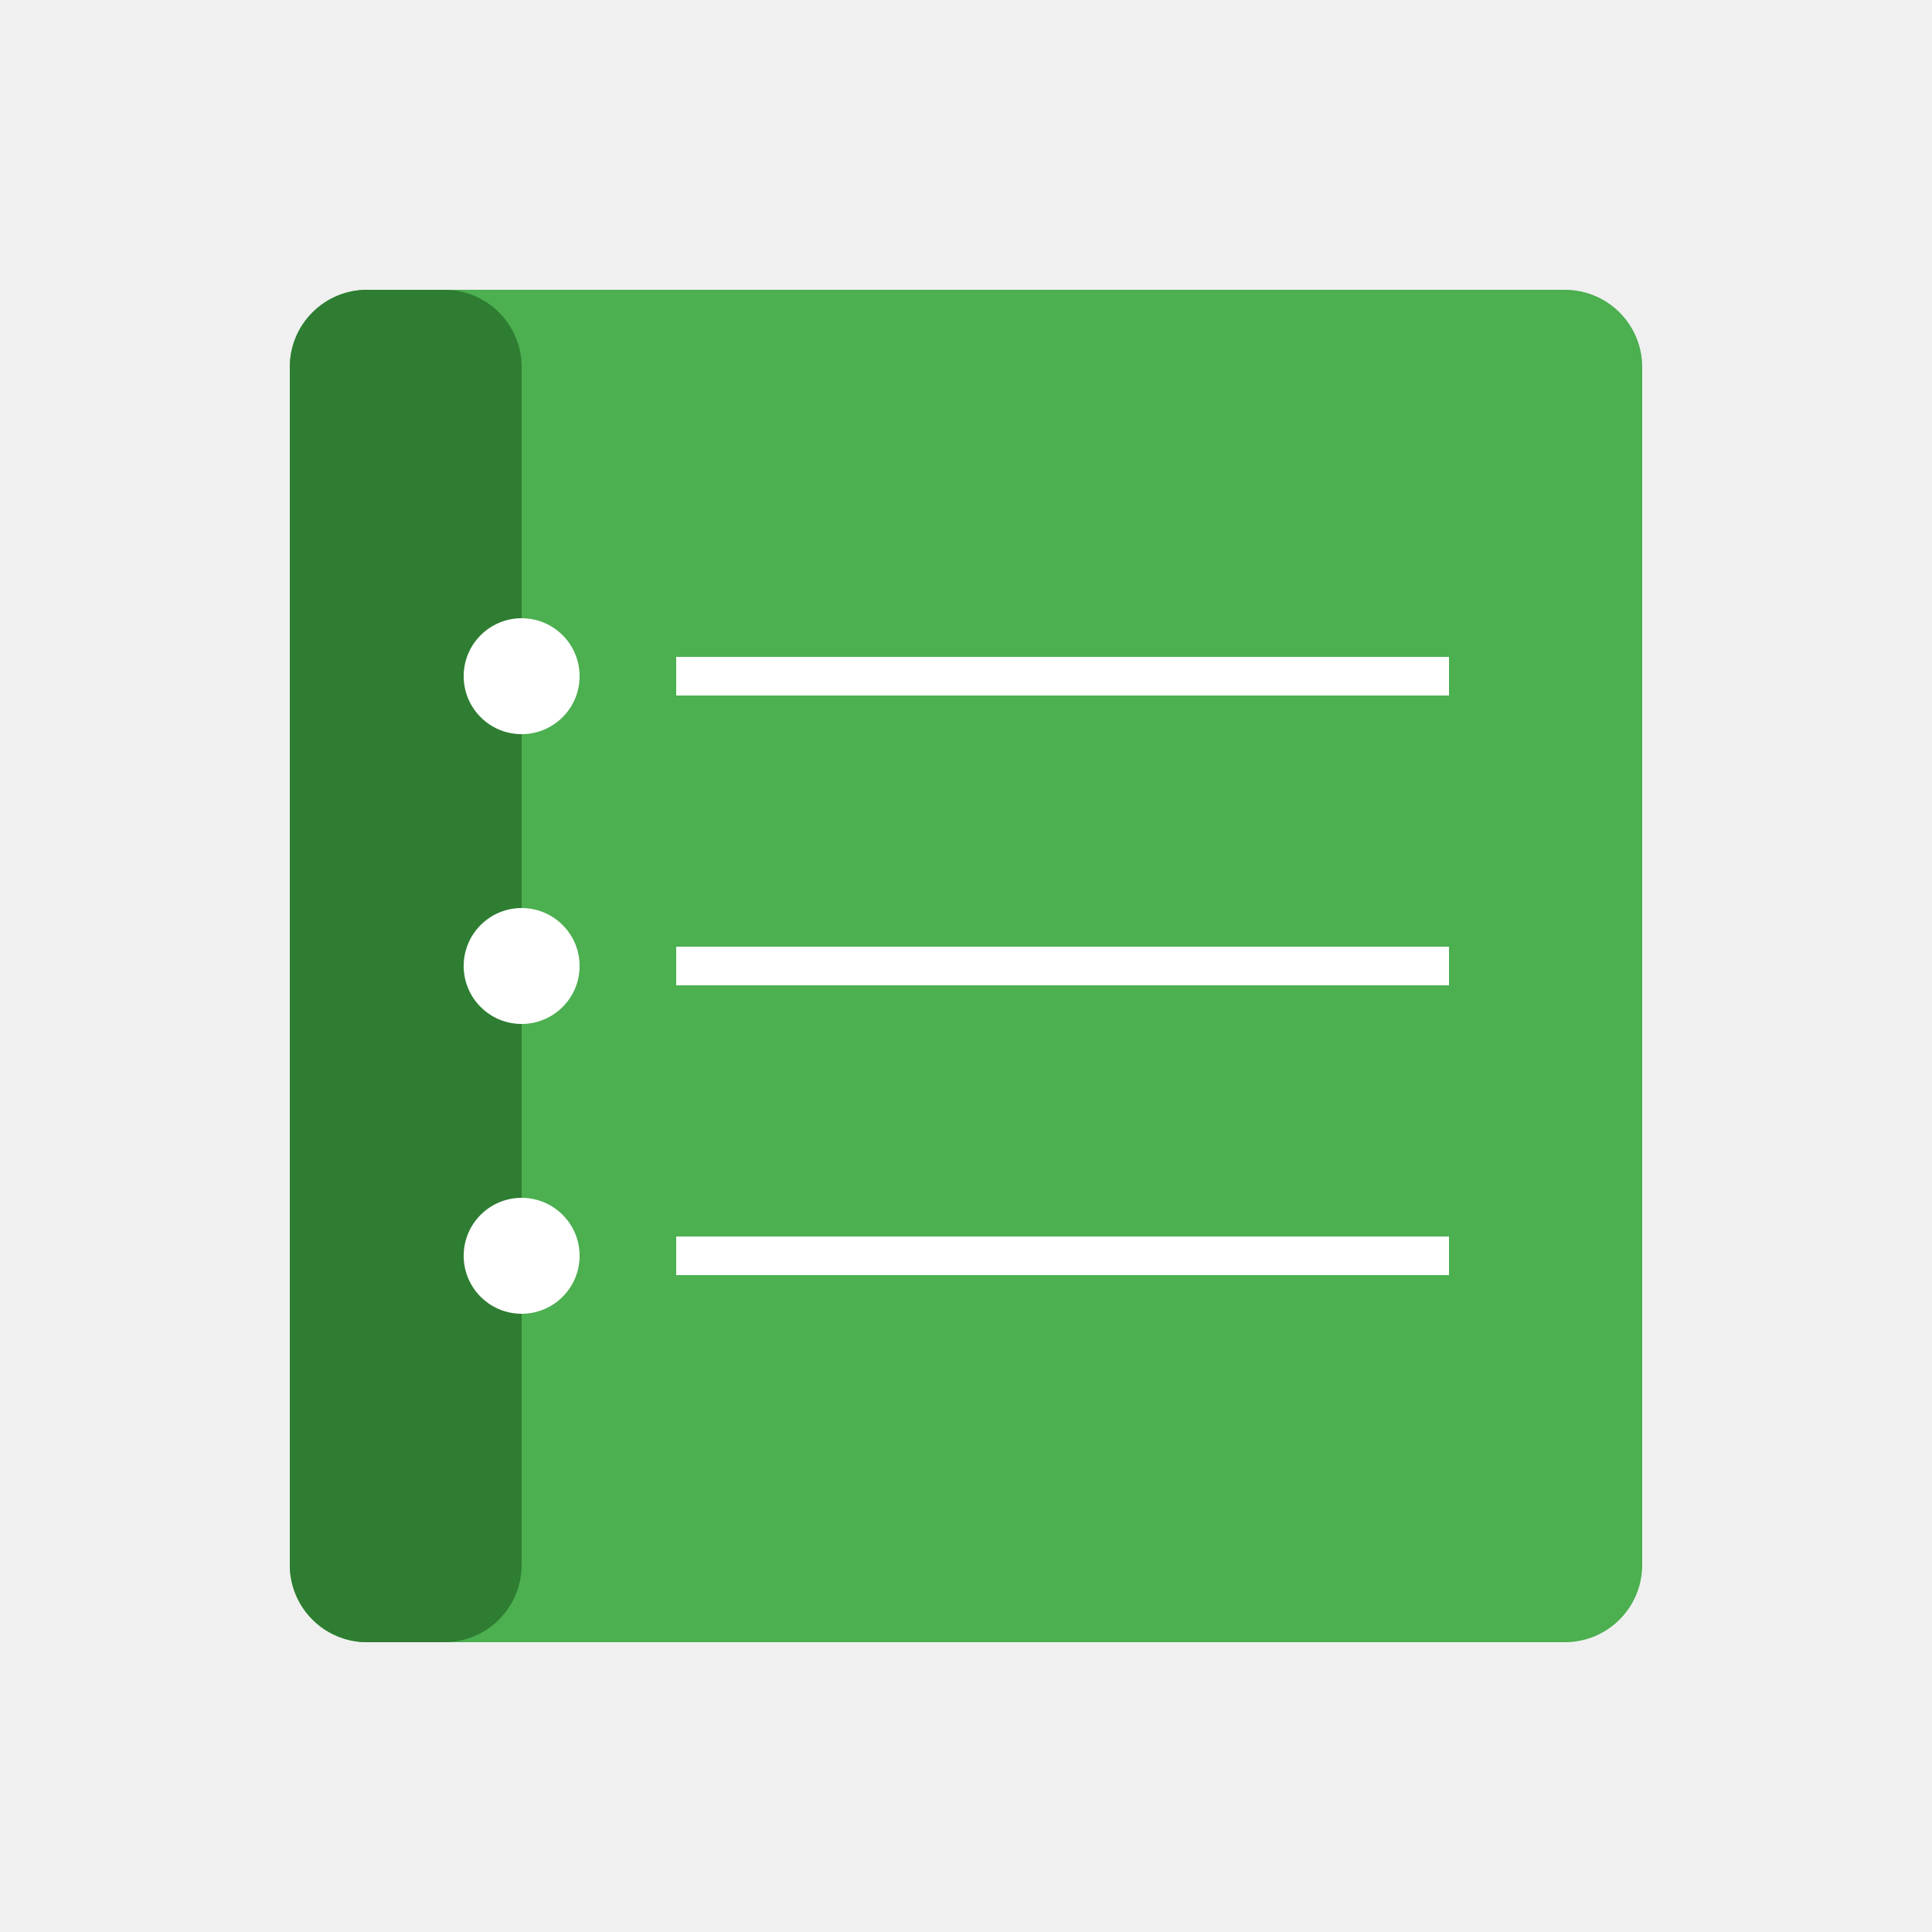
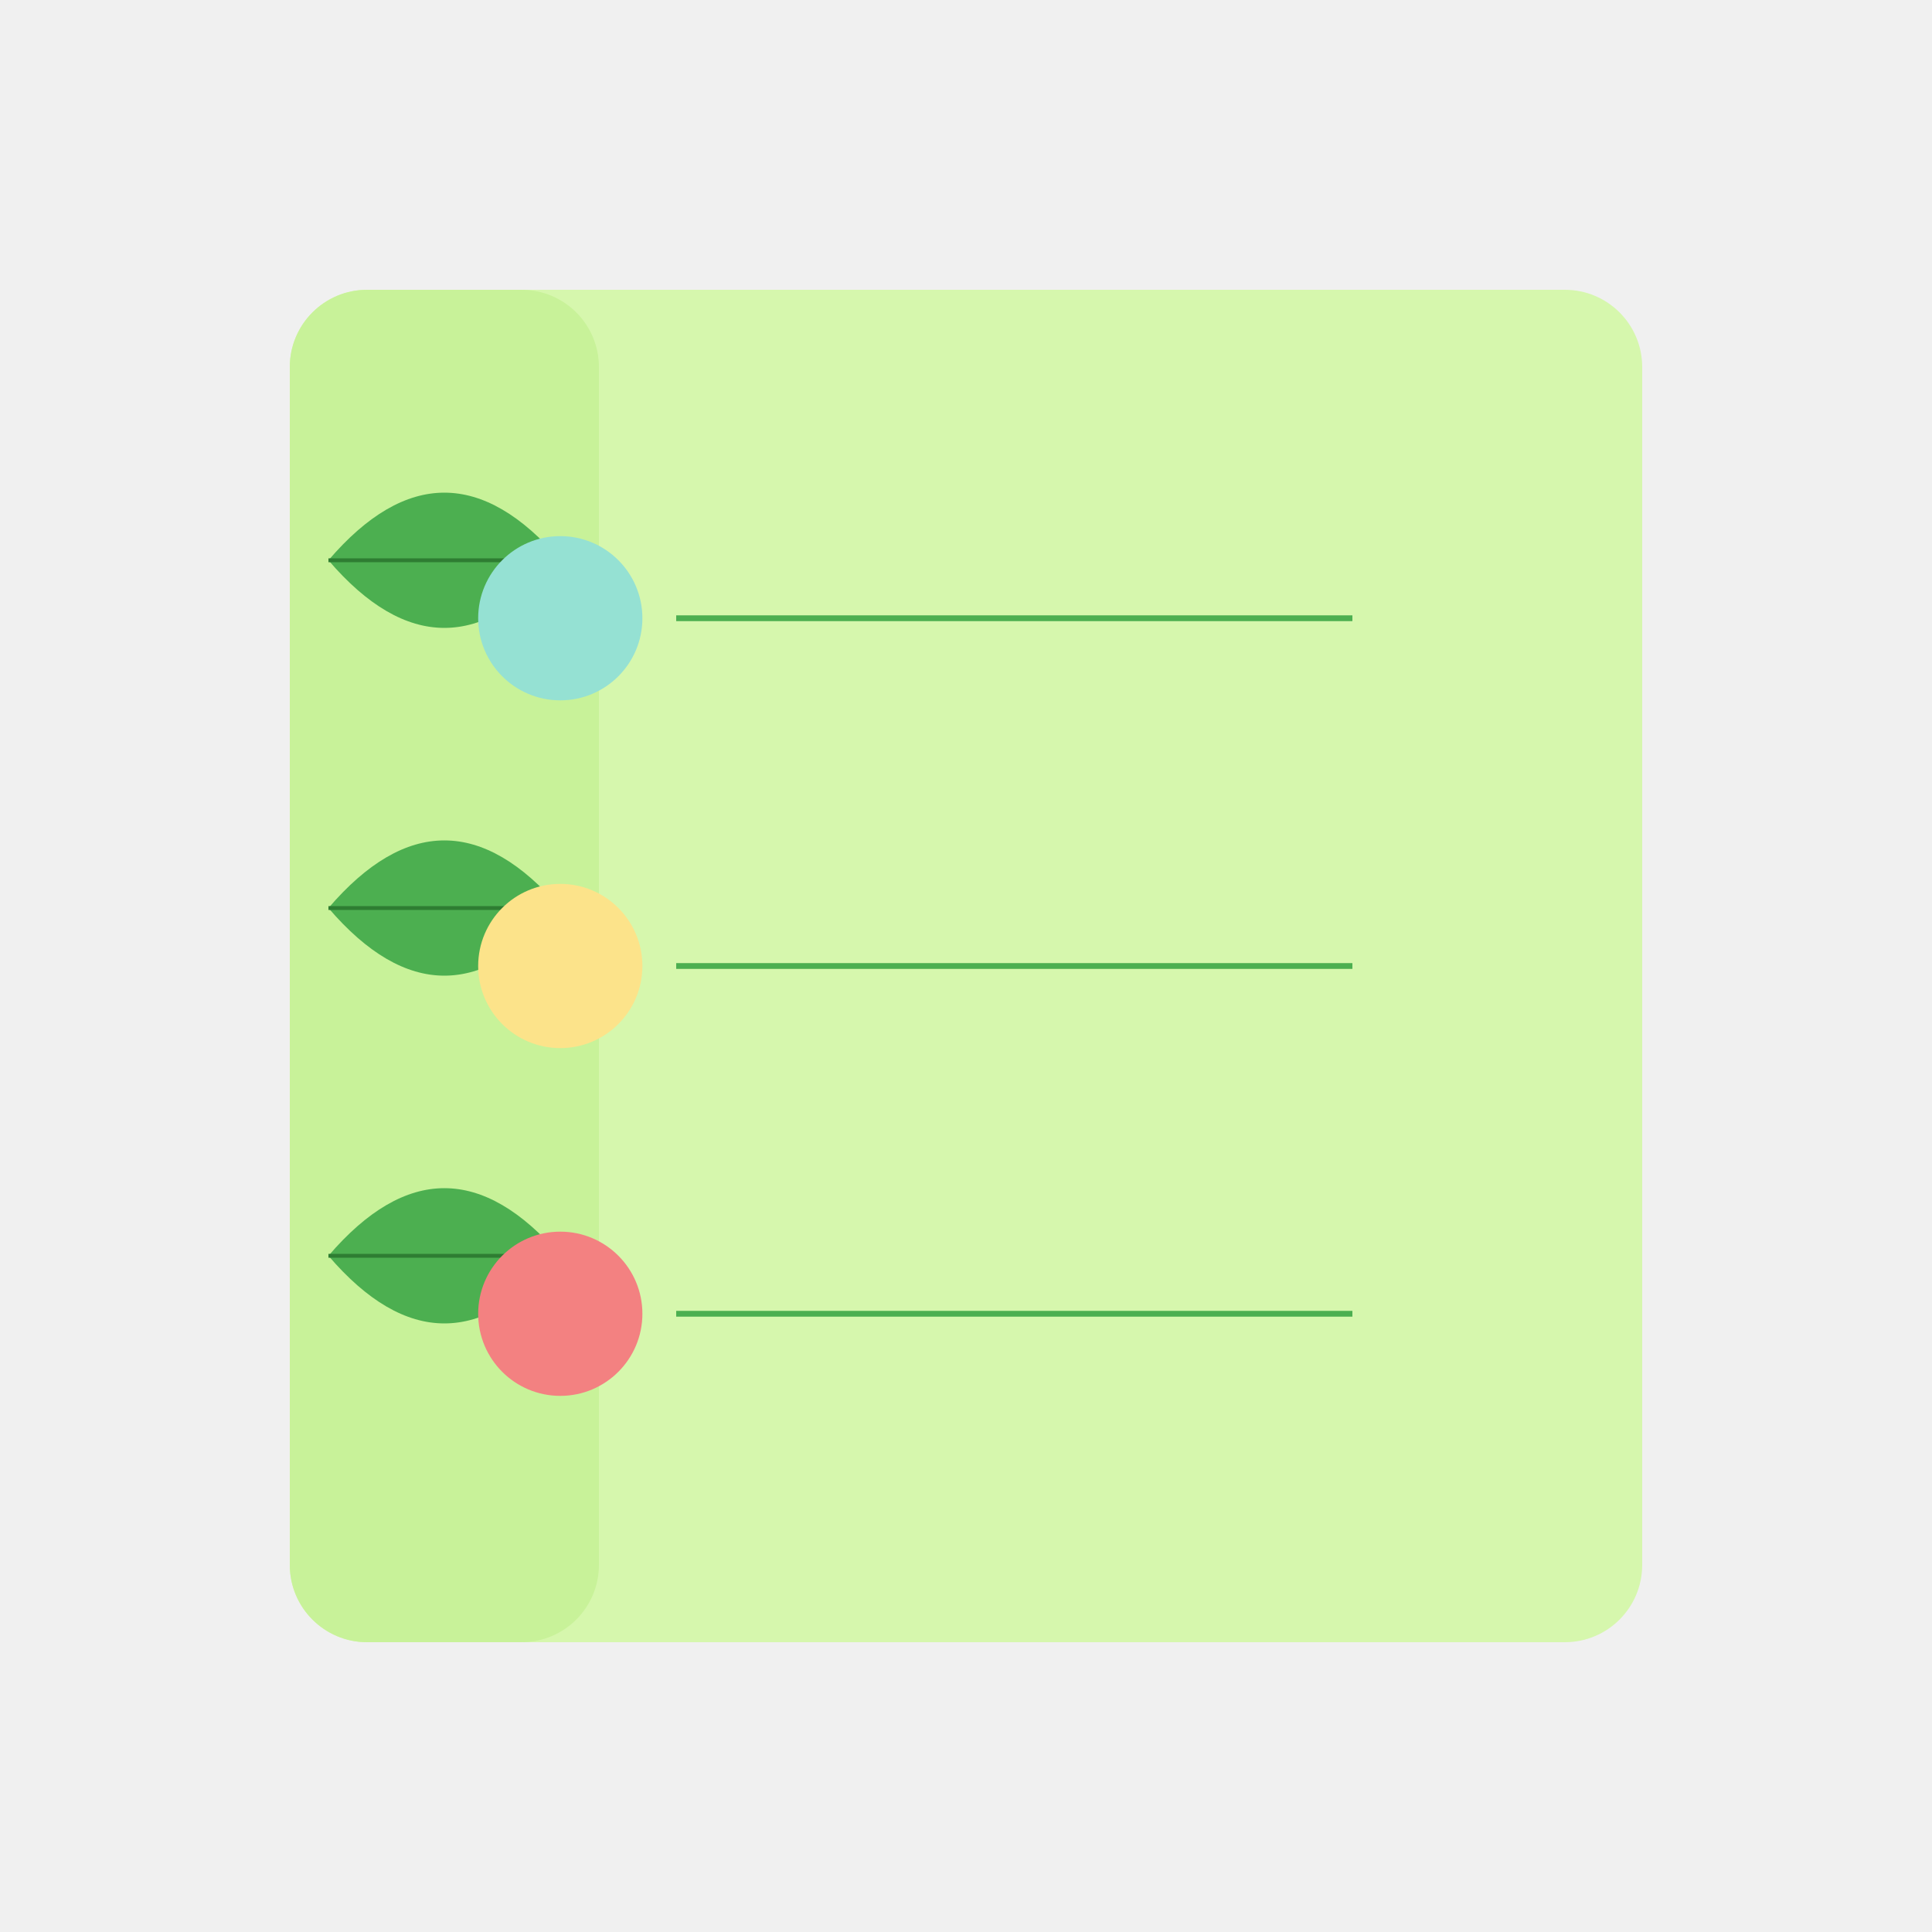
<svg xmlns="http://www.w3.org/2000/svg" viewBox="0 0 100 100" width="100" height="100">
-   <rect x="15" y="15" width="70" height="70" fill="#4CAF50" rx="4" />
-   <rect x="15" y="15" width="12" height="70" fill="#2E7D32" rx="4" />
-   <circle cx="27" cy="35" r="3" fill="white" />
-   <circle cx="27" cy="50" r="3" fill="white" />
-   <circle cx="27" cy="65" r="3" fill="white" />
-   <line x1="35" y1="35" x2="75" y2="35" stroke="white" stroke-width="2" />
-   <line x1="35" y1="50" x2="75" y2="50" stroke="white" stroke-width="2" />
-   <line x1="35" y1="65" x2="75" y2="65" stroke="white" stroke-width="2" />
+   <rect x="15" y="15" width="70" height="70" fill="#D6F7AD" rx="4" />
+   <line x1="35" y1="32" x2="70" y2="32" stroke="#4CAF50" stroke-width="0.3" />
+   <line x1="35" y1="50" x2="70" y2="50" stroke="#4CAF50" stroke-width="0.3" />
+   <line x1="35" y1="68" x2="70" y2="68" stroke="#4CAF50" stroke-width="0.3" />
+   <rect x="15" y="15" width="16" height="70" fill="#C8F299" rx="4" />
+   <circle cx="29" cy="32" r="3" fill="#D6F7AD" />
+   <path d="M29 29 Q23 22 17 29 Q23 36 29 29" fill="#4CAF50" />
+   <line x1="17" y1="29" x2="29" y2="29" stroke="#2E7D32" stroke-width="0.2" />
+   <circle cx="29" cy="50" r="3" fill="#D6F7AD" />
+   <path d="M29 47 Q23 40 17 47 Q23 54 29 47" fill="#4CAF50" />
+   <line x1="17" y1="47" x2="29" y2="47" stroke="#2E7D32" stroke-width="0.2" />
+   <circle cx="29" cy="68" r="3" fill="#D6F7AD" />
+   <path d="M29 65 Q23 58 17 65 Q23 72 29 65" fill="#4CAF50" />
+   <line x1="17" y1="65" x2="29" y2="65" stroke="#2E7D32" stroke-width="0.2" />
+   <circle cx="29" cy="32" r="4" fill="#95E1D3" stroke="#95E1D3" stroke-width="0.5" />
+   <circle cx="29" cy="50" r="4" fill="#FCE38A" stroke="#FCE38A" stroke-width="0.5" />
+   <circle cx="29" cy="68" r="4" fill="#F38181" stroke="#F38181" stroke-width="0.5" />
</svg>
